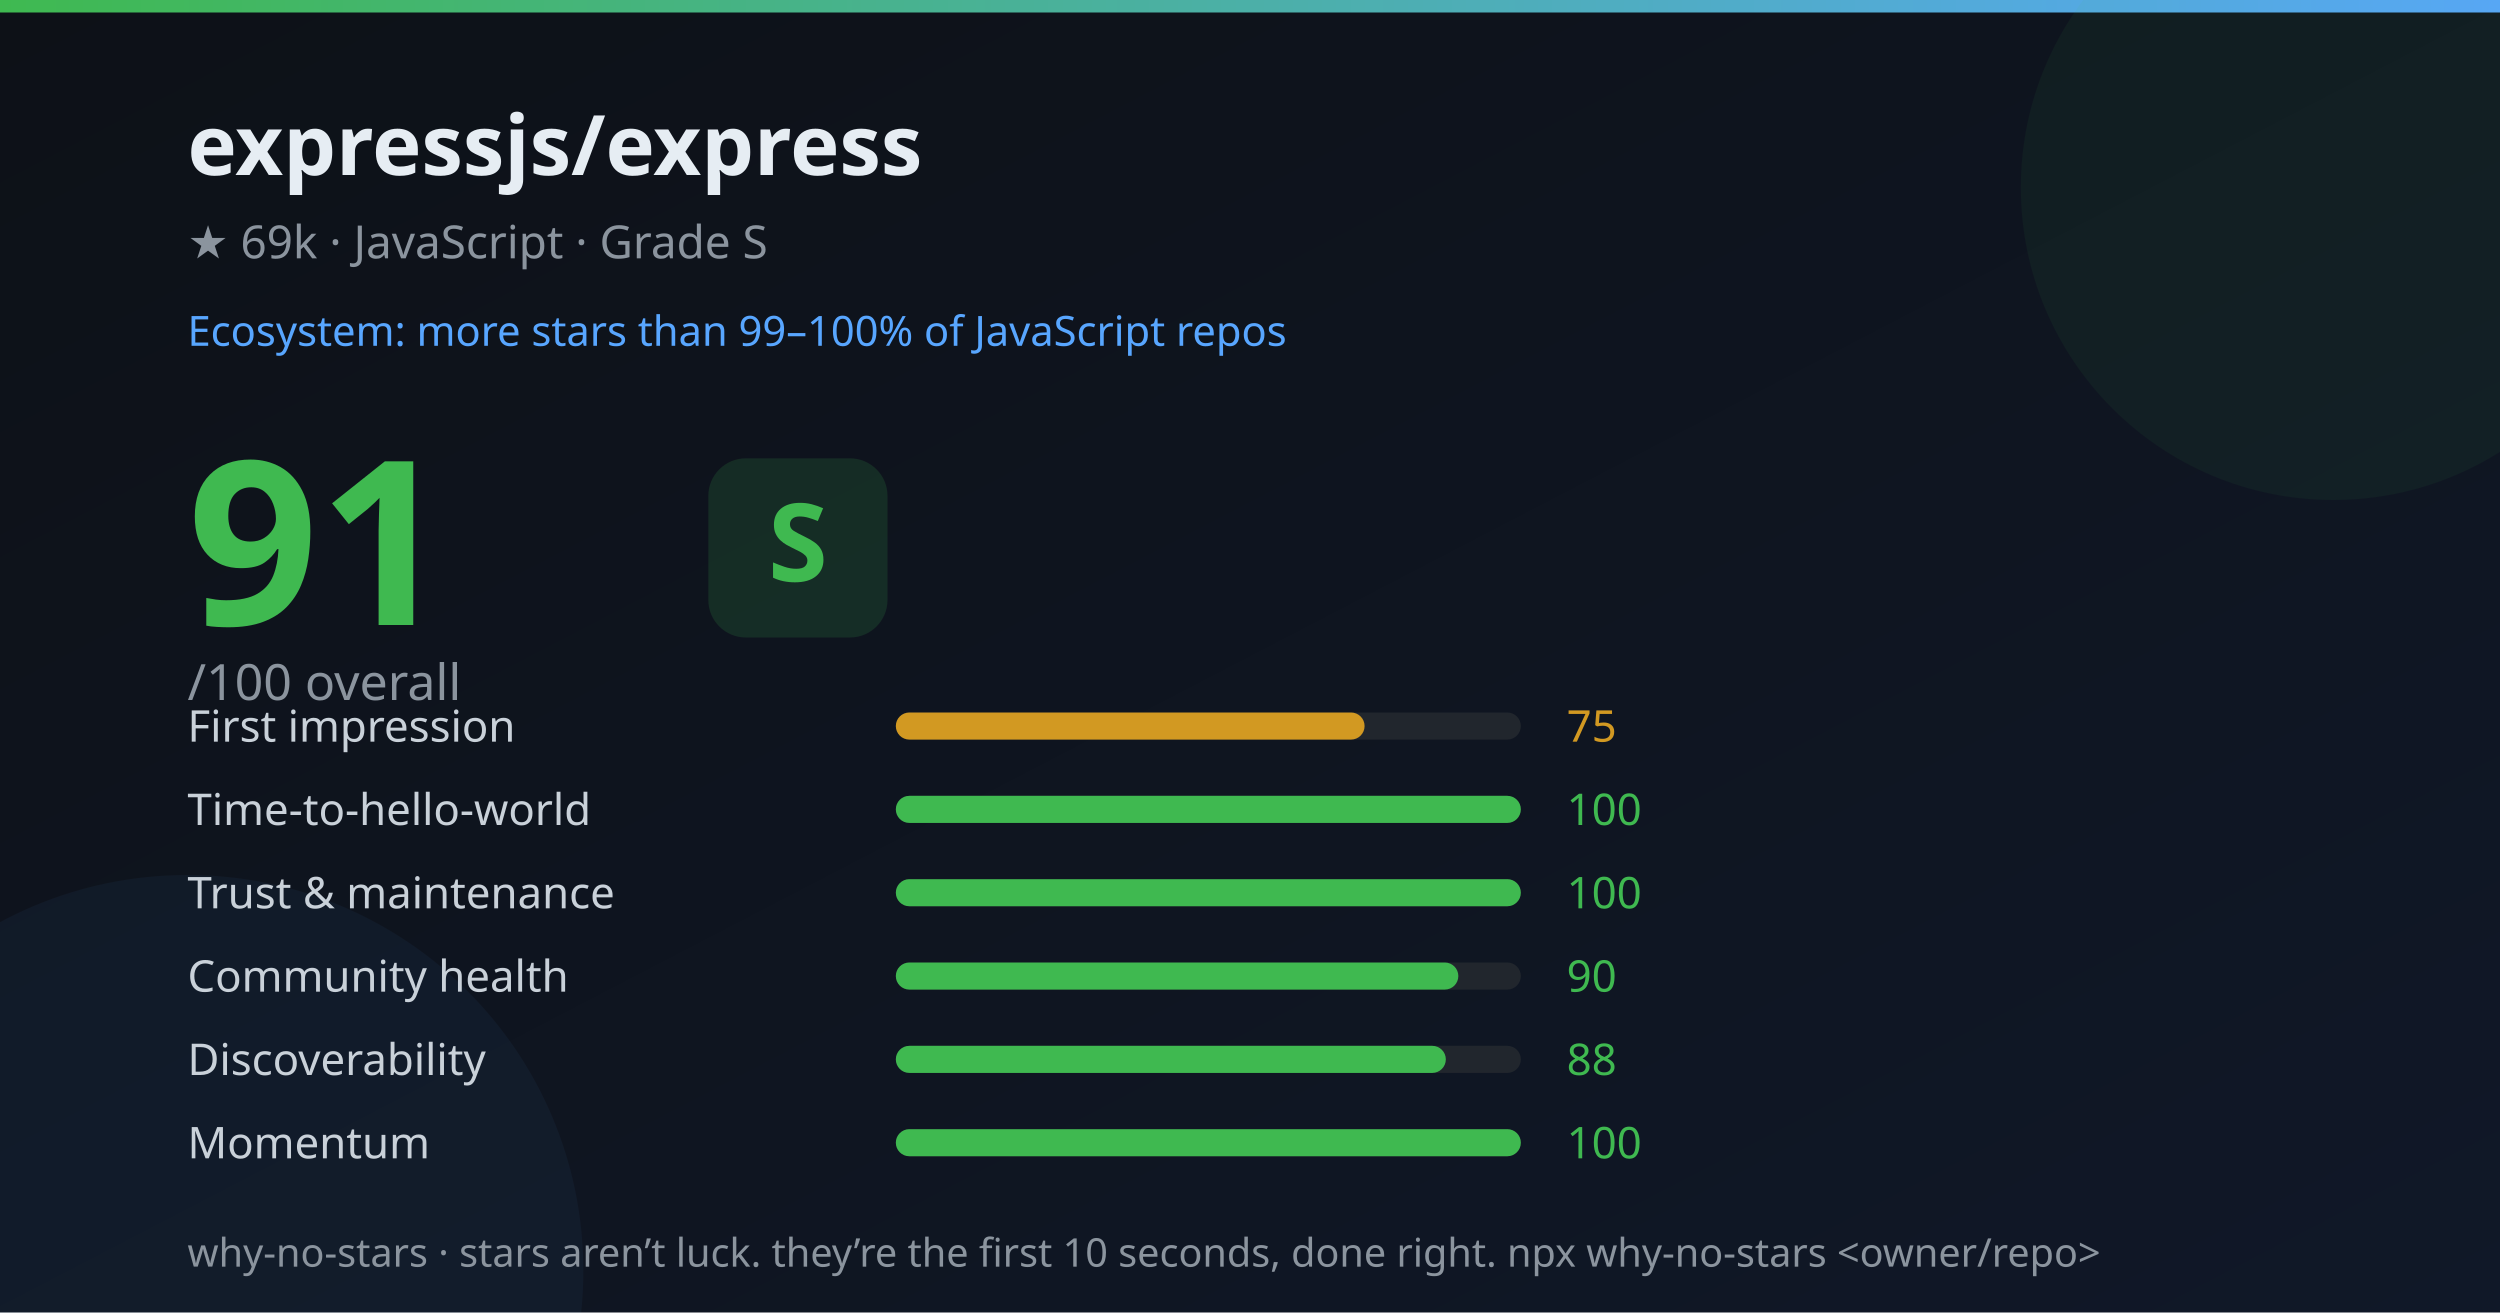
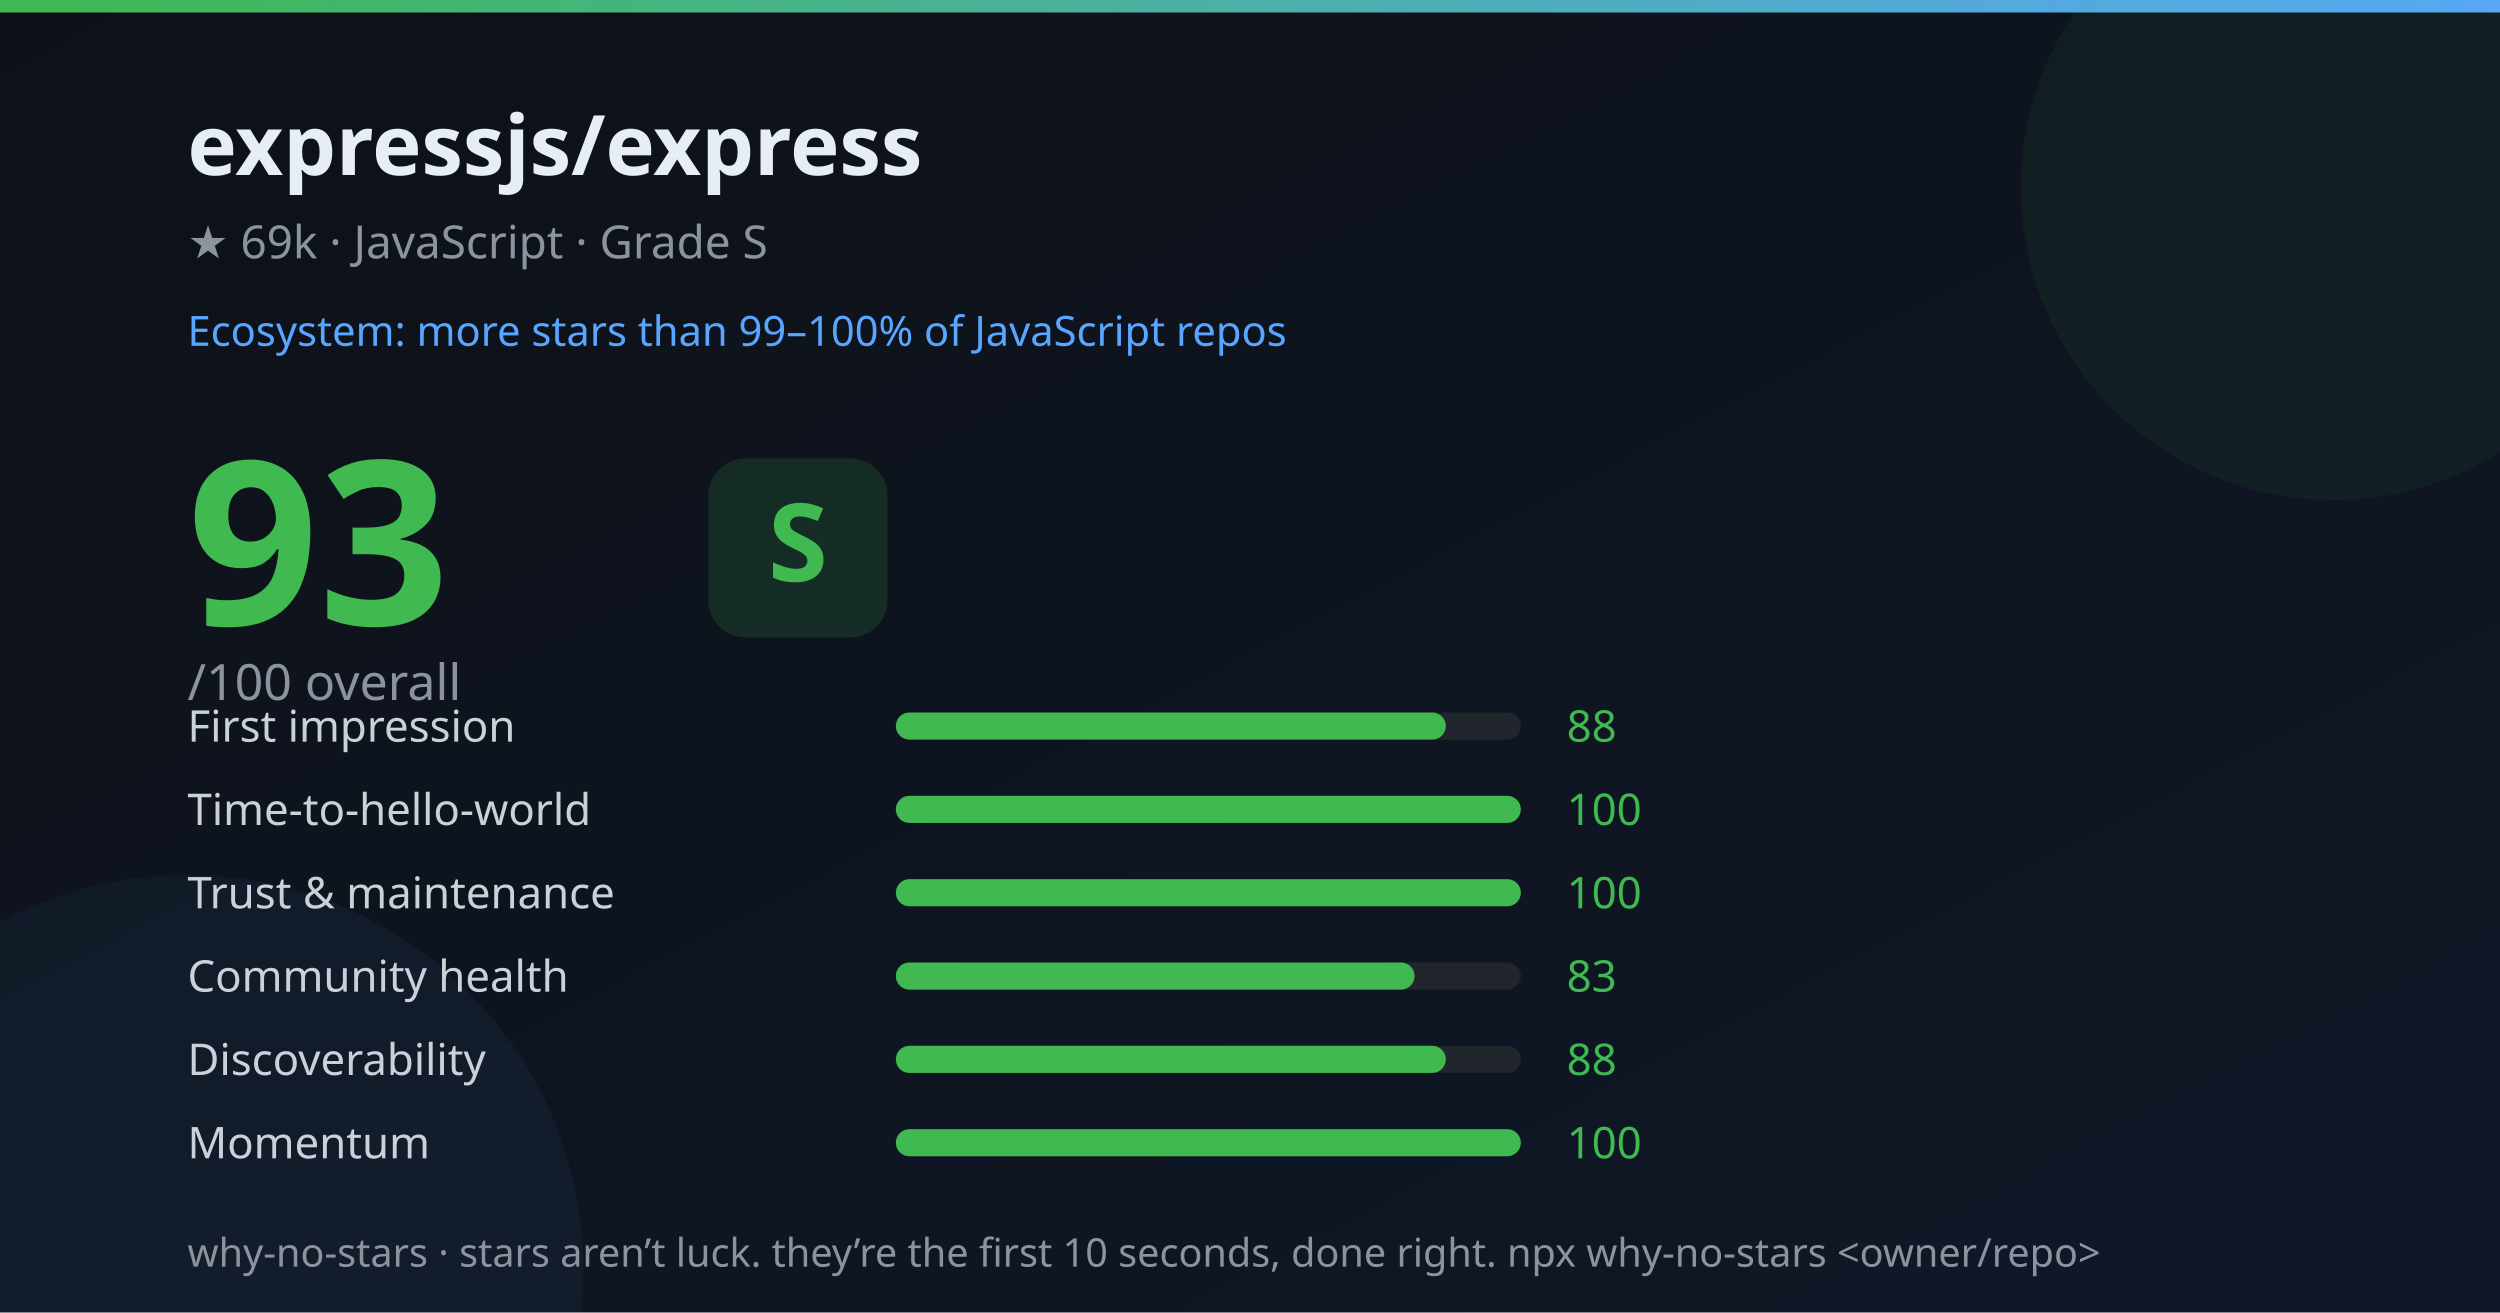
<svg xmlns="http://www.w3.org/2000/svg" width="1200" height="630" viewBox="0 0 1200 630">
  <defs>
    <linearGradient id="bg" x1="0" y1="0" x2="1" y2="1">
      <stop offset="0" stop-color="#0d1117" />
      <stop offset="1" stop-color="#101828" />
    </linearGradient>
    <linearGradient id="accent" x1="0" y1="0" x2="1" y2="0">
      <stop offset="0" stop-color="#3fb950" />
      <stop offset="1" stop-color="#58a6ff" />
    </linearGradient>
  </defs>
  <rect width="1200" height="630" fill="url(#bg)" />
  <rect x="0" y="0" width="1200" height="6" fill="url(#accent)" />
  <circle cx="1120" cy="90" r="150" fill="#3fb950" opacity="0.06" />
  <circle cx="90" cy="610" r="190" fill="#58a6ff" opacity="0.05" />
  <text x="90" y="84" font-family="Segoe UI, PingFang SC, Microsoft YaHei, sans-serif" font-size="40" font-weight="700" fill="#e6edf3">expressjs/express</text>
  <text x="90" y="124" font-family="Segoe UI, PingFang SC, Microsoft YaHei, sans-serif" font-size="22" fill="#8b949e">★ 69k   ·   JavaScript   ·   Grade S</text>
  <text x="90" y="166" font-family="Segoe UI, PingFang SC, Microsoft YaHei, sans-serif" font-size="20" fill="#58a6ff">Ecosystem: more stars than 99–100% of JavaScript repos</text>
-   <text x="90" y="300" font-family="Segoe UI, PingFang SC, Microsoft YaHei, sans-serif" font-size="110" font-weight="800" fill="#3fb950">91</text>
+   <text x="90" y="300" font-family="Segoe UI, PingFang SC, Microsoft YaHei, sans-serif" font-size="110" font-weight="800" fill="#3fb950">93</text>
  <text x="90" y="336" font-family="Segoe UI, PingFang SC, Microsoft YaHei, sans-serif" font-size="24" fill="#8b949e">/100 overall</text>
  <rect x="340" y="220" width="86" height="86" rx="18" fill="#3fb950" opacity="0.15" />
  <text x="383" y="279" text-anchor="middle" font-family="Segoe UI, PingFang SC, Microsoft YaHei, sans-serif" font-size="52" font-weight="800" fill="#3fb950">S</text>
  <text x="90" y="356" font-family="Segoe UI, PingFang SC, Microsoft YaHei, sans-serif" font-size="21" fill="#c9d1d9">First impression</text>
  <rect x="430" y="342" width="300" height="13" rx="6.5" fill="#21262d" />
-   <rect x="430" y="342" width="225.0" height="13" rx="6.5" fill="#d29922" />
-   <text x="752" y="356" font-family="Segoe UI, PingFang SC, Microsoft YaHei, sans-serif" font-size="21" fill="#d29922">75</text>
+   <rect x="430" y="342" width="264.0" height="13" rx="6.5" fill="#3fb950" />
+   <text x="752" y="356" font-family="Segoe UI, PingFang SC, Microsoft YaHei, sans-serif" font-size="21" fill="#3fb950">88</text>
  <text x="90" y="396" font-family="Segoe UI, PingFang SC, Microsoft YaHei, sans-serif" font-size="21" fill="#c9d1d9">Time-to-hello-world</text>
  <rect x="430" y="382" width="300" height="13" rx="6.5" fill="#21262d" />
  <rect x="430" y="382" width="300.0" height="13" rx="6.5" fill="#3fb950" />
  <text x="752" y="396" font-family="Segoe UI, PingFang SC, Microsoft YaHei, sans-serif" font-size="21" fill="#3fb950">100</text>
  <text x="90" y="436" font-family="Segoe UI, PingFang SC, Microsoft YaHei, sans-serif" font-size="21" fill="#c9d1d9">Trust &amp; maintenance</text>
  <rect x="430" y="422" width="300" height="13" rx="6.5" fill="#21262d" />
  <rect x="430" y="422" width="300.0" height="13" rx="6.5" fill="#3fb950" />
  <text x="752" y="436" font-family="Segoe UI, PingFang SC, Microsoft YaHei, sans-serif" font-size="21" fill="#3fb950">100</text>
  <text x="90" y="476" font-family="Segoe UI, PingFang SC, Microsoft YaHei, sans-serif" font-size="21" fill="#c9d1d9">Community health</text>
  <rect x="430" y="462" width="300" height="13" rx="6.5" fill="#21262d" />
-   <rect x="430" y="462" width="270.0" height="13" rx="6.5" fill="#3fb950" />
-   <text x="752" y="476" font-family="Segoe UI, PingFang SC, Microsoft YaHei, sans-serif" font-size="21" fill="#3fb950">90</text>
+   <rect x="430" y="462" width="249.0" height="13" rx="6.5" fill="#3fb950" />
+   <text x="752" y="476" font-family="Segoe UI, PingFang SC, Microsoft YaHei, sans-serif" font-size="21" fill="#3fb950">83</text>
  <text x="90" y="516" font-family="Segoe UI, PingFang SC, Microsoft YaHei, sans-serif" font-size="21" fill="#c9d1d9">Discoverability</text>
  <rect x="430" y="502" width="300" height="13" rx="6.5" fill="#21262d" />
  <rect x="430" y="502" width="264.0" height="13" rx="6.5" fill="#3fb950" />
  <text x="752" y="516" font-family="Segoe UI, PingFang SC, Microsoft YaHei, sans-serif" font-size="21" fill="#3fb950">88</text>
  <text x="90" y="556" font-family="Segoe UI, PingFang SC, Microsoft YaHei, sans-serif" font-size="21" fill="#c9d1d9">Momentum</text>
  <rect x="430" y="542" width="300" height="13" rx="6.5" fill="#21262d" />
  <rect x="430" y="542" width="300.0" height="13" rx="6.5" fill="#3fb950" />
  <text x="752" y="556" font-family="Segoe UI, PingFang SC, Microsoft YaHei, sans-serif" font-size="21" fill="#3fb950">100</text>
  <text x="90" y="608" font-family="Segoe UI, PingFang SC, Microsoft YaHei, sans-serif" font-size="19" fill="#8b949e">why-no-stars · stars aren’t luck. they’re the first 10 seconds, done right.   npx why-no-stars &lt;owner/repo&gt;</text>
</svg>
